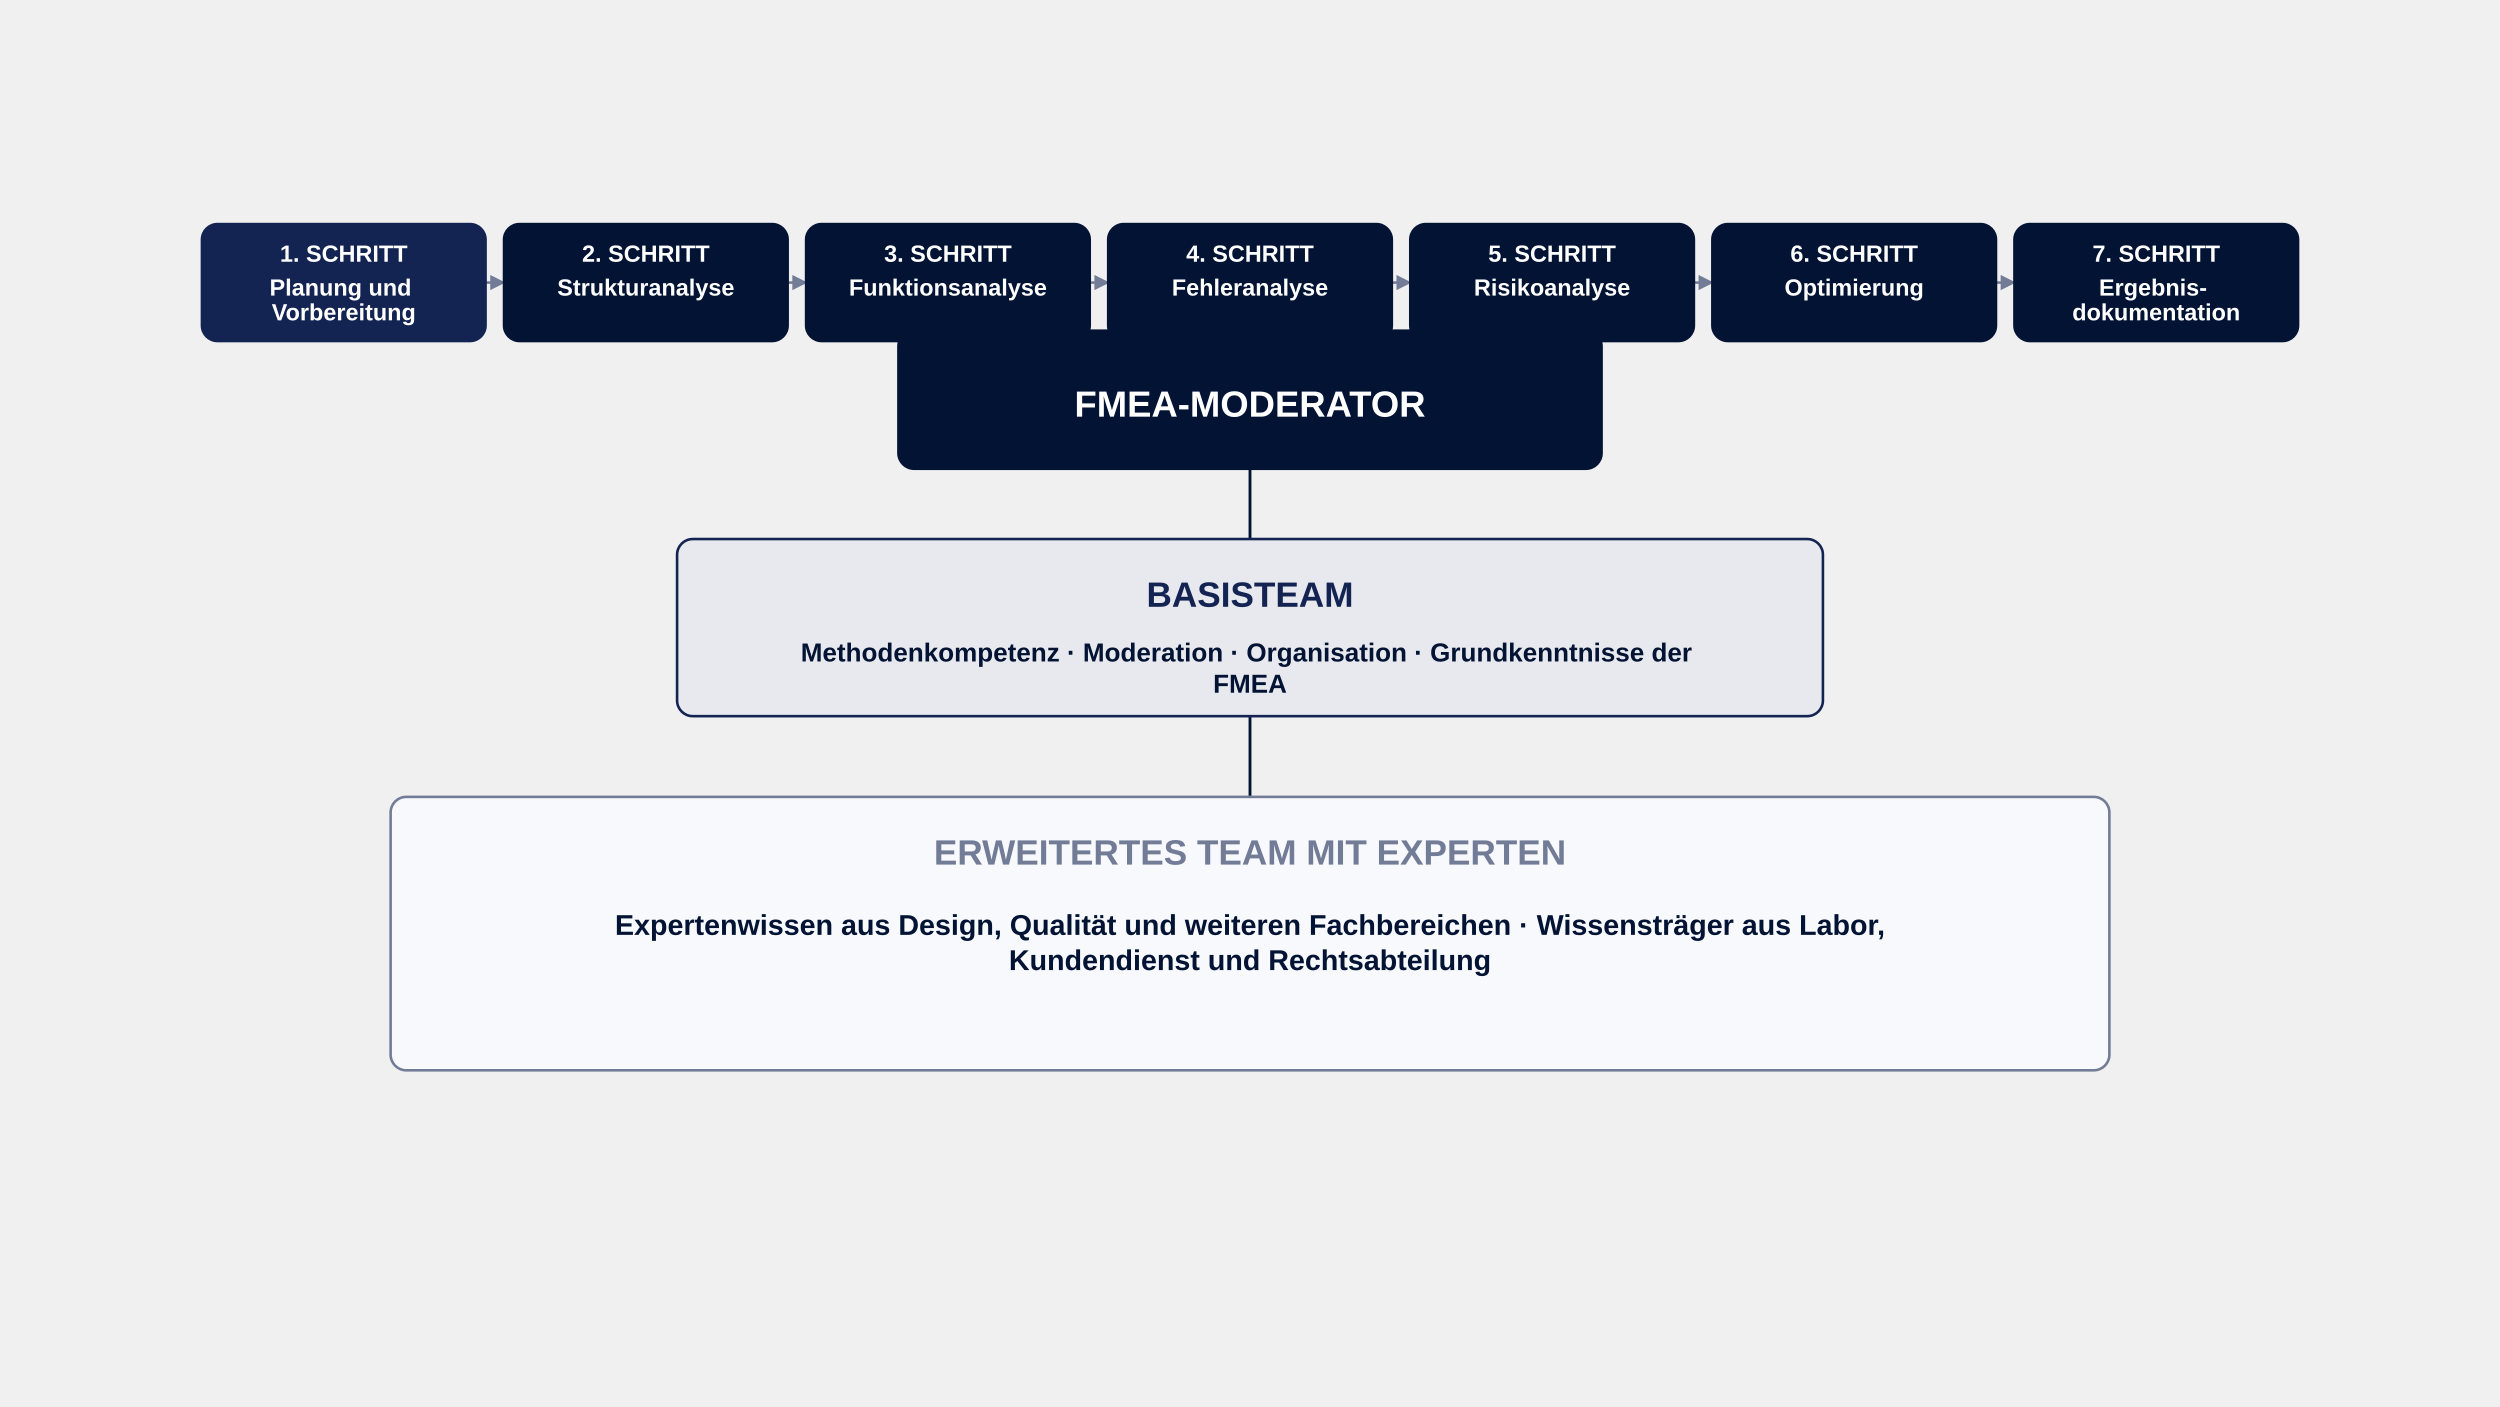
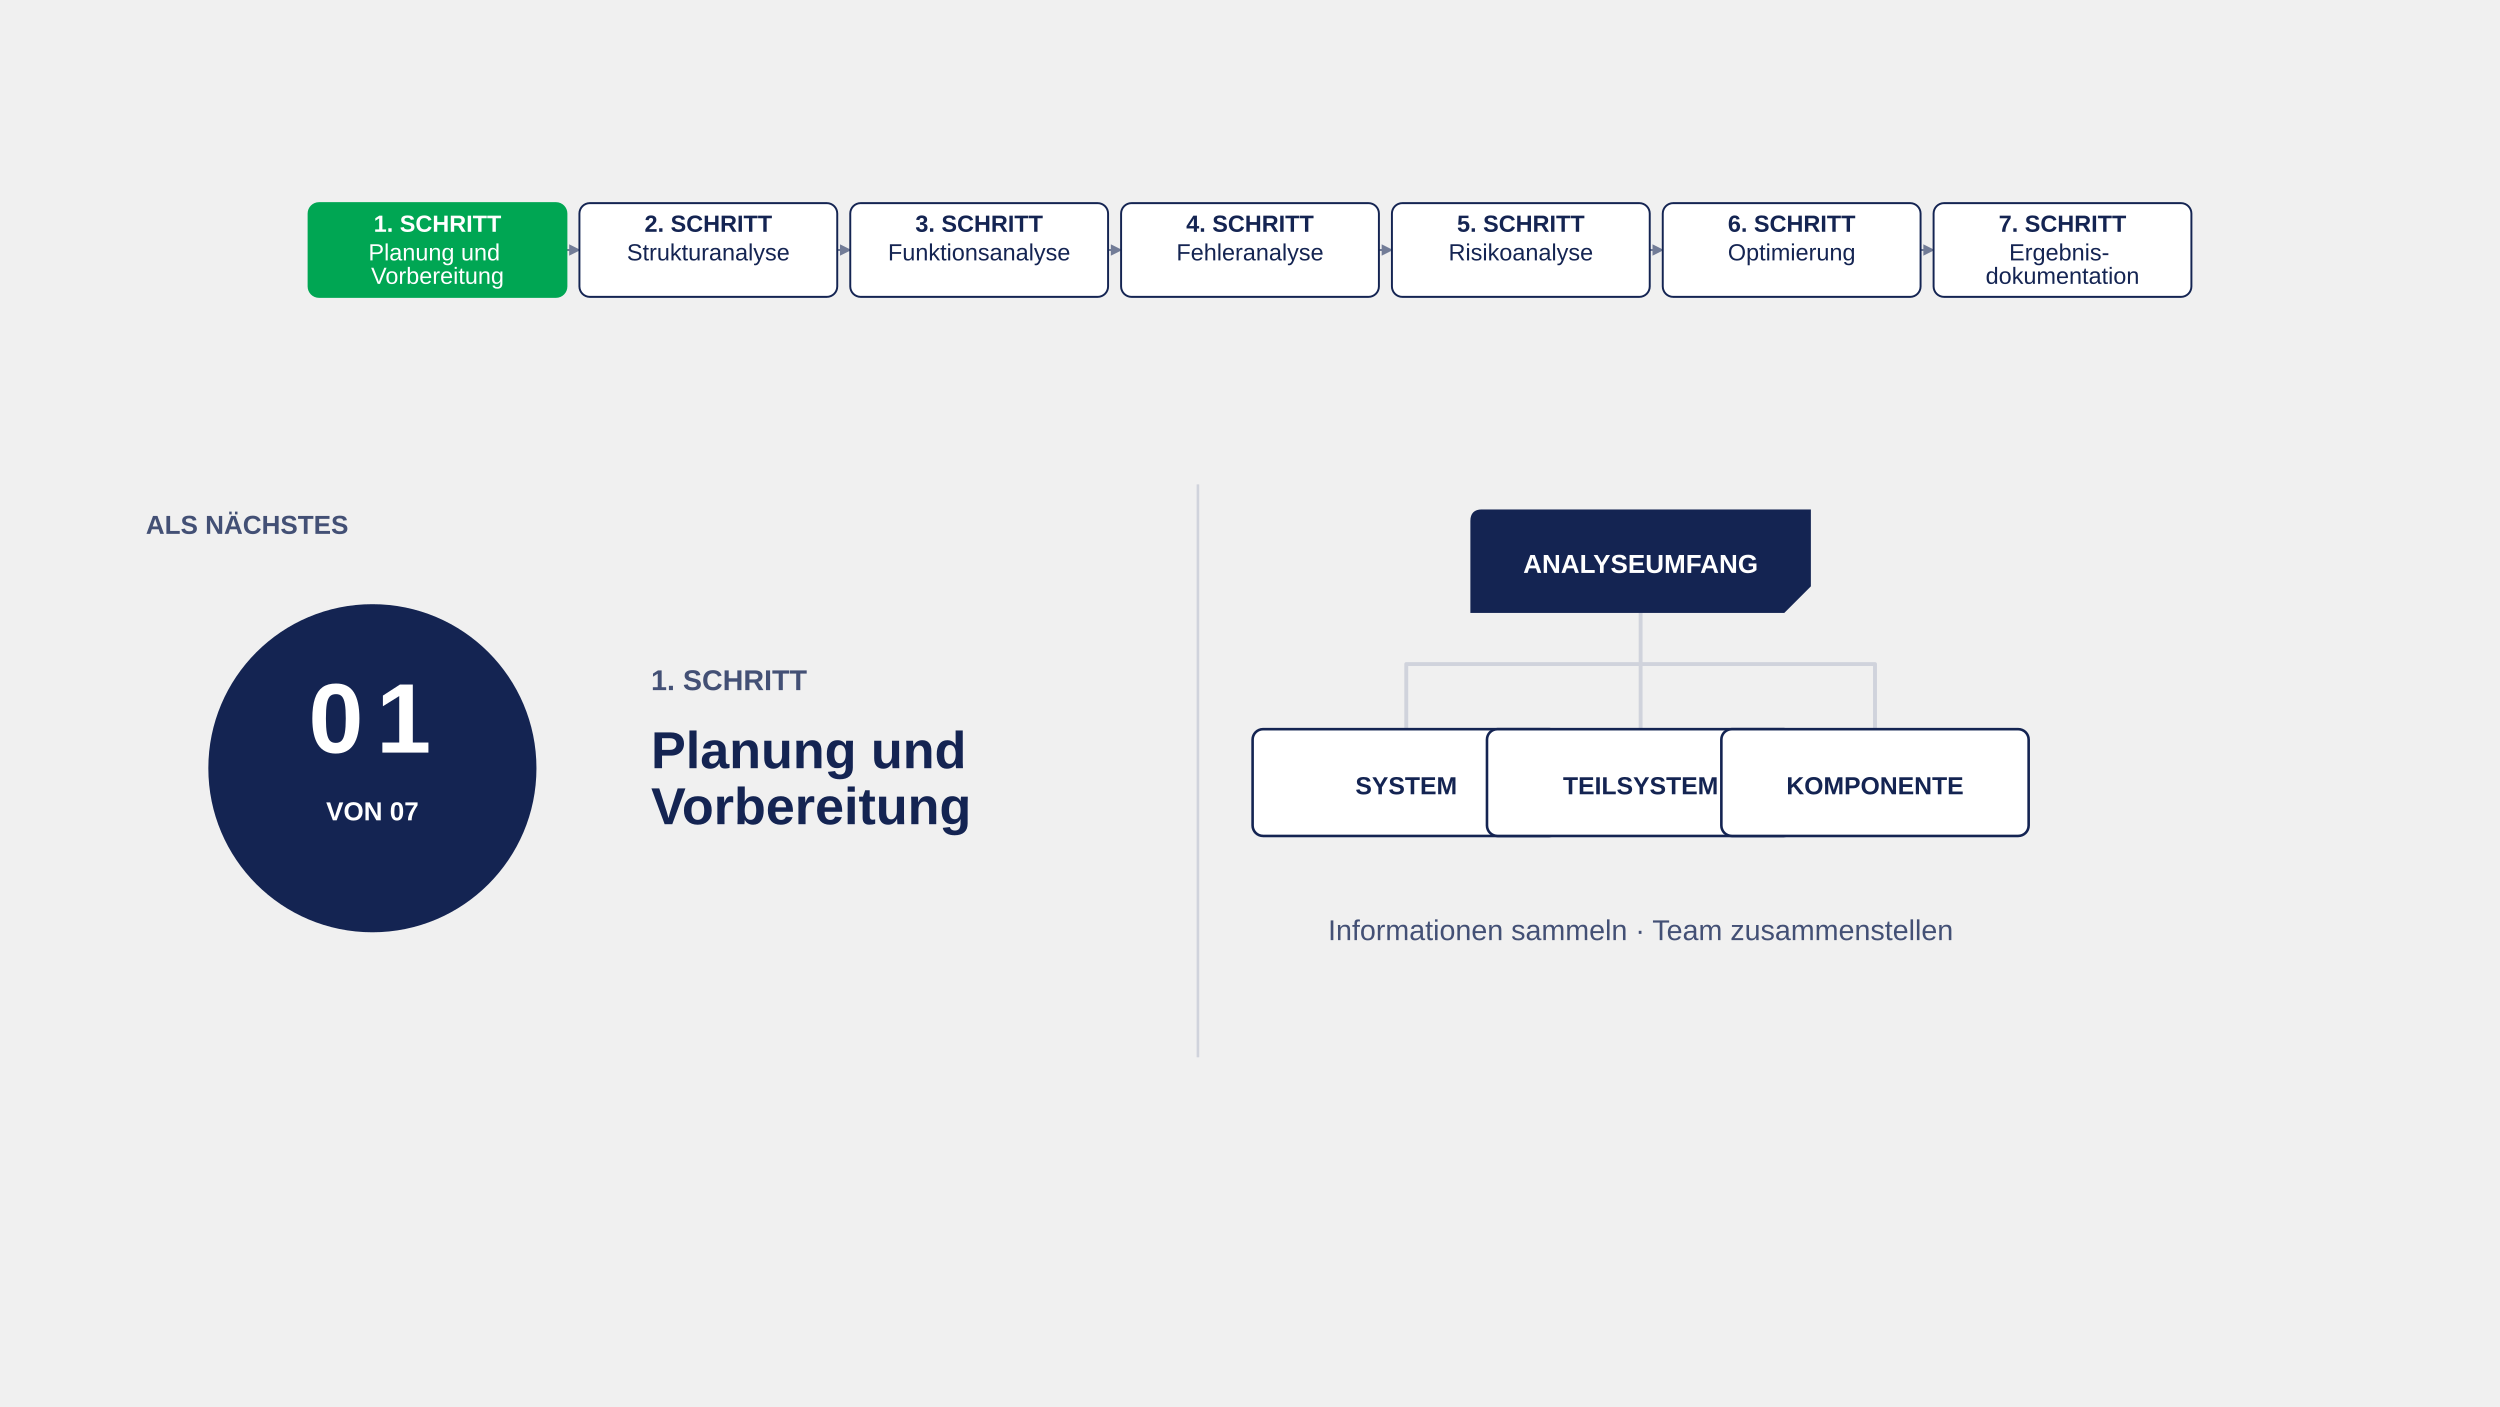
<svg xmlns="http://www.w3.org/2000/svg" width="1920" height="1080" viewBox="0 0 1920 1080" role="img" aria-labelledby="accessible_title accessible_description" data-artifact-scope="content-svg" data-embedding-target="powerpoint-slide" data-scene-id="re2_ch4_step1_planning" data-brand-profile="reltest-education">
  <defs>
    <marker id="arrow_142452" viewBox="0 0 12 12" refX="10" refY="6" markerWidth="7" markerHeight="7" orient="auto-start-reverse">
      <path d="M1 1L11 6L1 11Z" fill="#142452" />
    </marker>
-     <marker id="arrow_031334" viewBox="0 0 12 12" refX="10" refY="6" markerWidth="7" markerHeight="7" orient="auto-start-reverse">
-       <path d="M1 1L11 6L1 11Z" fill="#031334" />
-     </marker>
    <marker id="arrow_727C97" viewBox="0 0 12 12" refX="10" refY="6" markerWidth="7" markerHeight="7" orient="auto-start-reverse">
      <path d="M1 1L11 6L1 11Z" fill="#727C97" />
+     </marker>
+     <marker id="arrow_435075" viewBox="0 0 12 12" refX="10" refY="6" markerWidth="7" markerHeight="7" orient="auto-start-reverse">
+       <path d="M1 1L11 6L1 11Z" fill="#435075" />
+     </marker>
+     <marker id="arrow_D0D3DC" viewBox="0 0 12 12" refX="10" refY="6" markerWidth="7" markerHeight="7" orient="auto-start-reverse">
+       <path d="M1 1L11 6L1 11Z" fill="#D0D3DC" />
+     </marker>
+     <marker id="arrow_00A653" viewBox="0 0 12 12" refX="10" refY="6" markerWidth="7" markerHeight="7" orient="auto-start-reverse">
+       <path d="M1 1L11 6L1 11Z" fill="#00A653" />
    </marker>
  </defs>
  <style>text{font-family:"Archivo", Arial, Helvetica, sans-serif;letter-spacing:0}</style>
  <g id="scene_content" data-qc-group="scene_content" data-qc-layer="content">
-     <g data-source-evidence="source_slide" data-source-reference="Quellfolie 75: 7 Schritte der FMEA &amp; 1. Schritt Planung und Vorbereitung">
-       <path data-role="connector" d="M 373 217 L 387 217" fill="none" stroke="#727C97" stroke-width="2" stroke-linecap="round" marker-end="url(#arrow_727C97)" />
-       <path data-role="connector" d="M 605 217 L 619 217" fill="none" stroke="#727C97" stroke-width="2" stroke-linecap="round" marker-end="url(#arrow_727C97)" />
-       <path data-role="connector" d="M 837 217 L 851 217" fill="none" stroke="#727C97" stroke-width="2" stroke-linecap="round" marker-end="url(#arrow_727C97)" />
-       <path data-role="connector" d="M 1069 217 L 1083 217" fill="none" stroke="#727C97" stroke-width="2" stroke-linecap="round" marker-end="url(#arrow_727C97)" />
-       <path data-role="connector" d="M 1301 217 L 1315 217" fill="none" stroke="#727C97" stroke-width="2" stroke-linecap="round" marker-end="url(#arrow_727C97)" />
-       <path data-role="connector" d="M 1533 217 L 1547 217" fill="none" stroke="#727C97" stroke-width="2" stroke-linecap="round" marker-end="url(#arrow_727C97)" />
-       <rect data-qc-allow-overlap="true" x="155" y="172" width="218" height="90" rx="12" fill="#142452" stroke="#142452" stroke-width="1.8" />
-       <text data-qc-role="text" data-qc-layer="text" data-qc-allow-overlap="true" x="264" y="201" font-size="18" font-weight="820" fill="#FFFFFF" text-anchor="middle" data-qc-padding="0">1. SCHRITT</text>
-       <text data-qc-role="text" data-qc-layer="text" data-qc-allow-overlap="true" x="264" y="227" font-size="18" font-weight="720" fill="#FFFFFF" text-anchor="middle" data-qc-padding="0">
-         <tspan data-qc-role="text" data-qc-layer="text" data-qc-allow-overlap="true" x="264" dy="0">Planung und</tspan>
-         <tspan data-qc-role="text" data-qc-layer="text" data-qc-allow-overlap="true" x="264" dy="19">Vorbereitung</tspan>
-       </text>
-       <rect data-qc-allow-overlap="true" x="387" y="172" width="218" height="90" rx="12" fill="#031334" stroke="#031334" stroke-width="1.8" />
-       <text data-qc-role="text" data-qc-layer="text" data-qc-allow-overlap="true" x="496" y="201" font-size="18" font-weight="820" fill="#FFFFFF" text-anchor="middle" data-qc-padding="0">2. SCHRITT</text>
-       <text data-qc-role="text" data-qc-layer="text" data-qc-allow-overlap="true" x="496" y="227" font-size="18" font-weight="720" fill="#FFFFFF" text-anchor="middle" data-qc-padding="0">
-         <tspan data-qc-role="text" data-qc-layer="text" data-qc-allow-overlap="true" x="496" dy="0">Strukturanalyse</tspan>
-       </text>
-       <rect data-qc-allow-overlap="true" x="619" y="172" width="218" height="90" rx="12" fill="#031334" stroke="#031334" stroke-width="1.8" />
-       <text data-qc-role="text" data-qc-layer="text" data-qc-allow-overlap="true" x="728" y="201" font-size="18" font-weight="820" fill="#FFFFFF" text-anchor="middle" data-qc-padding="0">3. SCHRITT</text>
-       <text data-qc-role="text" data-qc-layer="text" data-qc-allow-overlap="true" x="728" y="227" font-size="18" font-weight="720" fill="#FFFFFF" text-anchor="middle" data-qc-padding="0">
-         <tspan data-qc-role="text" data-qc-layer="text" data-qc-allow-overlap="true" x="728" dy="0">Funktionsanalyse</tspan>
-       </text>
-       <rect data-qc-allow-overlap="true" x="851" y="172" width="218" height="90" rx="12" fill="#031334" stroke="#031334" stroke-width="1.8" />
-       <text data-qc-role="text" data-qc-layer="text" data-qc-allow-overlap="true" x="960" y="201" font-size="18" font-weight="820" fill="#FFFFFF" text-anchor="middle" data-qc-padding="0">4. SCHRITT</text>
-       <text data-qc-role="text" data-qc-layer="text" data-qc-allow-overlap="true" x="960" y="227" font-size="18" font-weight="720" fill="#FFFFFF" text-anchor="middle" data-qc-padding="0">
-         <tspan data-qc-role="text" data-qc-layer="text" data-qc-allow-overlap="true" x="960" dy="0">Fehleranalyse</tspan>
-       </text>
-       <rect data-qc-allow-overlap="true" x="1083" y="172" width="218" height="90" rx="12" fill="#031334" stroke="#031334" stroke-width="1.8" />
-       <text data-qc-role="text" data-qc-layer="text" data-qc-allow-overlap="true" x="1192" y="201" font-size="18" font-weight="820" fill="#FFFFFF" text-anchor="middle" data-qc-padding="0">5. SCHRITT</text>
-       <text data-qc-role="text" data-qc-layer="text" data-qc-allow-overlap="true" x="1192" y="227" font-size="18" font-weight="720" fill="#FFFFFF" text-anchor="middle" data-qc-padding="0">
-         <tspan data-qc-role="text" data-qc-layer="text" data-qc-allow-overlap="true" x="1192" dy="0">Risikoanalyse</tspan>
-       </text>
-       <rect data-qc-allow-overlap="true" x="1315" y="172" width="218" height="90" rx="12" fill="#031334" stroke="#031334" stroke-width="1.8" />
-       <text data-qc-role="text" data-qc-layer="text" data-qc-allow-overlap="true" x="1424" y="201" font-size="18" font-weight="820" fill="#FFFFFF" text-anchor="middle" data-qc-padding="0">6. SCHRITT</text>
-       <text data-qc-role="text" data-qc-layer="text" data-qc-allow-overlap="true" x="1424" y="227" font-size="18" font-weight="720" fill="#FFFFFF" text-anchor="middle" data-qc-padding="0">
-         <tspan data-qc-role="text" data-qc-layer="text" data-qc-allow-overlap="true" x="1424" dy="0">Optimierung</tspan>
-       </text>
-       <rect data-qc-allow-overlap="true" x="1547" y="172" width="218" height="90" rx="12" fill="#031334" stroke="#031334" stroke-width="1.8" />
-       <text data-qc-role="text" data-qc-layer="text" data-qc-allow-overlap="true" x="1656" y="201" font-size="18" font-weight="820" fill="#FFFFFF" text-anchor="middle" data-qc-padding="0">7. SCHRITT</text>
-       <text data-qc-role="text" data-qc-layer="text" data-qc-allow-overlap="true" x="1656" y="227" font-size="18" font-weight="720" fill="#FFFFFF" text-anchor="middle" data-qc-padding="0">
-         <tspan data-qc-role="text" data-qc-layer="text" data-qc-allow-overlap="true" x="1656" dy="0">Ergebnis-</tspan>
-         <tspan data-qc-role="text" data-qc-layer="text" data-qc-allow-overlap="true" x="1656" dy="19">dokumentation</tspan>
-       </text>
-       <g id="s75_links" data-anim-target="true" data-anim-label="Teamstruktur">
-         <path data-role="connector" d="M 960 360 V 414 M 960 550 V 612" fill="none" stroke="#031334" stroke-width="2.2" stroke-linecap="round" stroke-linejoin="round" />
+     <g data-source-evidence="source_slide" data-source-reference="Quellfolie 73: 7 Schritte der FMEA &amp; 1. Schritt Planung und Vorbereitung">
+       <g id="s73_process">
+         <path data-role="connector" d="M 435 192 L 445 192" fill="none" stroke="#727C97" stroke-width="1.5" stroke-linecap="round" marker-end="url(#arrow_727C97)" />
+         <path data-role="connector" d="M 643 192 L 653 192" fill="none" stroke="#727C97" stroke-width="1.5" stroke-linecap="round" marker-end="url(#arrow_727C97)" />
+         <path data-role="connector" d="M 851 192 L 861 192" fill="none" stroke="#727C97" stroke-width="1.5" stroke-linecap="round" marker-end="url(#arrow_727C97)" />
+         <path data-role="connector" d="M 1059 192 L 1069 192" fill="none" stroke="#727C97" stroke-width="1.5" stroke-linecap="round" marker-end="url(#arrow_727C97)" />
+         <path data-role="connector" d="M 1267 192 L 1277 192" fill="none" stroke="#727C97" stroke-width="1.5" stroke-linecap="round" marker-end="url(#arrow_727C97)" />
+         <path data-role="connector" d="M 1475 192 L 1485 192" fill="none" stroke="#727C97" stroke-width="1.5" stroke-linecap="round" marker-end="url(#arrow_727C97)" />
+         <rect data-qc-allow-overlap="true" x="237" y="156" width="198" height="72" rx="8" fill="#00A653" stroke="#00A653" stroke-width="1.5" />
+         <text x="336" y="178" font-size="18" font-weight="600" fill="#FFFFFF" text-anchor="middle" data-qc-role="annotation" data-qc-layer="text" data-qc-padding="0">1. SCHRITT</text>
+         <text x="336" y="200" font-size="18" font-weight="500" fill="#FFFFFF" text-anchor="middle" data-qc-role="annotation" data-qc-layer="text" data-qc-padding="0">
+           <tspan data-qc-role="text" data-qc-layer="text" data-qc-allow-overlap="true" x="336" dy="0">Planung und</tspan>
+           <tspan data-qc-role="text" data-qc-layer="text" data-qc-allow-overlap="true" x="336" dy="18">Vorbereitung</tspan>
+         </text>
+         <rect data-qc-allow-overlap="true" x="445" y="156" width="198" height="72" rx="8" fill="#FFFFFF" stroke="#142452" stroke-width="1.5" />
+         <text x="544" y="178" font-size="18" font-weight="600" fill="#142452" text-anchor="middle" data-qc-role="annotation" data-qc-layer="text" data-qc-padding="0">2. SCHRITT</text>
+         <text x="544" y="200" font-size="18" font-weight="500" fill="#142452" text-anchor="middle" data-qc-role="annotation" data-qc-layer="text" data-qc-padding="0">
+           <tspan data-qc-role="text" data-qc-layer="text" data-qc-allow-overlap="true" x="544" dy="0">Strukturanalyse</tspan>
+         </text>
+         <rect data-qc-allow-overlap="true" x="653" y="156" width="198" height="72" rx="8" fill="#FFFFFF" stroke="#142452" stroke-width="1.5" />
+         <text x="752" y="178" font-size="18" font-weight="600" fill="#142452" text-anchor="middle" data-qc-role="annotation" data-qc-layer="text" data-qc-padding="0">3. SCHRITT</text>
+         <text x="752" y="200" font-size="18" font-weight="500" fill="#142452" text-anchor="middle" data-qc-role="annotation" data-qc-layer="text" data-qc-padding="0">
+           <tspan data-qc-role="text" data-qc-layer="text" data-qc-allow-overlap="true" x="752" dy="0">Funktionsanalyse</tspan>
+         </text>
+         <rect data-qc-allow-overlap="true" x="861" y="156" width="198" height="72" rx="8" fill="#FFFFFF" stroke="#142452" stroke-width="1.5" />
+         <text x="960" y="178" font-size="18" font-weight="600" fill="#142452" text-anchor="middle" data-qc-role="annotation" data-qc-layer="text" data-qc-padding="0">4. SCHRITT</text>
+         <text x="960" y="200" font-size="18" font-weight="500" fill="#142452" text-anchor="middle" data-qc-role="annotation" data-qc-layer="text" data-qc-padding="0">
+           <tspan data-qc-role="text" data-qc-layer="text" data-qc-allow-overlap="true" x="960" dy="0">Fehleranalyse</tspan>
+         </text>
+         <rect data-qc-allow-overlap="true" x="1069" y="156" width="198" height="72" rx="8" fill="#FFFFFF" stroke="#142452" stroke-width="1.5" />
+         <text x="1168" y="178" font-size="18" font-weight="600" fill="#142452" text-anchor="middle" data-qc-role="annotation" data-qc-layer="text" data-qc-padding="0">5. SCHRITT</text>
+         <text x="1168" y="200" font-size="18" font-weight="500" fill="#142452" text-anchor="middle" data-qc-role="annotation" data-qc-layer="text" data-qc-padding="0">
+           <tspan data-qc-role="text" data-qc-layer="text" data-qc-allow-overlap="true" x="1168" dy="0">Risikoanalyse</tspan>
+         </text>
+         <rect data-qc-allow-overlap="true" x="1277" y="156" width="198" height="72" rx="8" fill="#FFFFFF" stroke="#142452" stroke-width="1.5" />
+         <text x="1376" y="178" font-size="18" font-weight="600" fill="#142452" text-anchor="middle" data-qc-role="annotation" data-qc-layer="text" data-qc-padding="0">6. SCHRITT</text>
+         <text x="1376" y="200" font-size="18" font-weight="500" fill="#142452" text-anchor="middle" data-qc-role="annotation" data-qc-layer="text" data-qc-padding="0">
+           <tspan data-qc-role="text" data-qc-layer="text" data-qc-allow-overlap="true" x="1376" dy="0">Optimierung</tspan>
+         </text>
+         <rect data-qc-allow-overlap="true" x="1485" y="156" width="198" height="72" rx="8" fill="#FFFFFF" stroke="#142452" stroke-width="1.5" />
+         <text x="1584" y="178" font-size="18" font-weight="600" fill="#142452" text-anchor="middle" data-qc-role="annotation" data-qc-layer="text" data-qc-padding="0">7. SCHRITT</text>
+         <text x="1584" y="200" font-size="18" font-weight="500" fill="#142452" text-anchor="middle" data-qc-role="annotation" data-qc-layer="text" data-qc-padding="0">
+           <tspan data-qc-role="text" data-qc-layer="text" data-qc-allow-overlap="true" x="1584" dy="0">Ergebnis-</tspan>
+           <tspan data-qc-role="text" data-qc-layer="text" data-qc-allow-overlap="true" x="1584" dy="18">dokumentation</tspan>
+         </text>
      </g>
-       <g id="s75_structure" data-anim-target="true" data-anim-label="FMEA-Team">
-         <rect data-qc-allow-overlap="true" x="690" y="254" width="540" height="106" rx="12" fill="#031334" stroke="#031334" stroke-width="2" />
-         <text data-qc-role="text" data-qc-layer="text" data-qc-allow-overlap="true" x="960" y="320" font-size="28" font-weight="820" fill="#FFFFFF" text-anchor="middle" data-qc-padding="0">FMEA-MODERATOR</text>
-         <rect data-qc-allow-overlap="true" x="520" y="414" width="880" height="136" rx="12" fill="#E8E9EE" stroke="#142452" stroke-width="2" />
-         <text data-qc-role="text" data-qc-layer="text" data-qc-allow-overlap="true" x="960" y="466" font-size="27" font-weight="820" fill="#142452" text-anchor="middle" data-qc-padding="0">BASISTEAM</text>
-         <text data-qc-role="text" data-qc-layer="text" data-qc-allow-overlap="true" x="960" y="508" font-size="20" font-weight="640" fill="#031334" text-anchor="middle" data-qc-padding="0">
-           <tspan data-qc-role="text" data-qc-layer="text" data-qc-allow-overlap="true" x="960" dy="0">Methodenkompetenz · Moderation · Organisation · Grundkenntnisse der</tspan>
-           <tspan data-qc-role="text" data-qc-layer="text" data-qc-allow-overlap="true" x="960" dy="24">FMEA</tspan>
-         </text>
-         <rect data-qc-allow-overlap="true" x="300" y="612" width="1320" height="210" rx="12" fill="#F7F9FC" stroke="#727C97" stroke-width="2" />
-         <text data-qc-role="text" data-qc-layer="text" data-qc-allow-overlap="true" x="960" y="664" font-size="27" font-weight="820" fill="#727C97" text-anchor="middle" data-qc-padding="0">ERWEITERTES TEAM MIT EXPERTEN</text>
-         <text data-qc-role="text" data-qc-layer="text" data-qc-allow-overlap="true" x="960" y="718" font-size="22" font-weight="650" fill="#031334" text-anchor="middle" data-qc-padding="0">Expertenwissen aus Design, Qualität und weiteren Fachbereichen · Wissensträger aus Labor,</text>
-         <text data-qc-role="text" data-qc-layer="text" data-qc-allow-overlap="true" x="960" y="745" font-size="22" font-weight="650" fill="#031334" text-anchor="middle" data-qc-padding="0">Kundendienst und Rechtsabteilung</text>
+       <g id="s73_focus" data-anim-target="true" data-anim-label="1. Schritt: Planung und Vorbereitung">
+         <text data-qc-role="text" data-qc-layer="text" data-qc-allow-overlap="true" x="112" y="410" font-size="20" font-weight="600" fill="#435075" text-anchor="start" data-qc-padding="0">ALS NÄCHSTES</text>
+         <circle data-qc-allow-overlap="true" cx="286" cy="590" r="126" fill="#142452" />
+         <text data-qc-role="text" data-qc-layer="text" data-qc-allow-overlap="true" x="258" y="578" font-size="76" font-weight="650" fill="#FFFFFF" text-anchor="middle" data-qc-padding="0" style="font-family:Oxanium, Archivo, Arial, sans-serif">0</text>
+         <text data-qc-role="text" data-qc-layer="text" data-qc-allow-overlap="true" x="310" y="578" font-size="76" font-weight="650" fill="#FFFFFF" text-anchor="middle" data-qc-padding="0" style="font-family:Oxanium, Archivo, Arial, sans-serif">1</text>
+         <text data-qc-role="text" data-qc-layer="text" data-qc-allow-overlap="true" x="286" y="630" font-size="20" font-weight="600" fill="#FFFFFF" text-anchor="middle" data-qc-padding="0">VON 07</text>
+         <text data-qc-role="text" data-qc-layer="text" data-qc-allow-overlap="true" x="500" y="530" font-size="22" font-weight="600" fill="#435075" text-anchor="start" data-qc-padding="0">1. SCHRITT</text>
+         <text data-qc-role="text" data-qc-layer="text" data-qc-allow-overlap="true" x="500" y="590" font-size="40" font-weight="650" fill="#142452" text-anchor="start" data-qc-padding="0" style="font-family:Oxanium, Archivo, Arial, sans-serif">Planung und</text>
+         <text data-qc-role="text" data-qc-layer="text" data-qc-allow-overlap="true" x="500" y="633" font-size="40" font-weight="650" fill="#142452" text-anchor="start" data-qc-padding="0" style="font-family:Oxanium, Archivo, Arial, sans-serif">Vorbereitung</text>
+         <path data-role="connector" d="M920 372V812" stroke="#D0D3DC" stroke-width="2" />
+         <path data-role="connector" d="M 1260 470 V 510 H 1080 V 560 M 1260 510 V 560 M 1260 510 H 1440 V 560" fill="none" stroke="#D0D3DC" stroke-width="3" stroke-linecap="round" stroke-linejoin="round" />
+         <path data-qc-allow-overlap="true" fill="#142452" stroke="#142452" stroke-width="1.5" d="M1138 392H1390V450L1370 470H1130V400Q1130 392 1138 392Z" data-design-role="existing-section-surface" />
+         <text data-qc-role="text" data-qc-layer="text" data-qc-allow-overlap="true" x="1260" y="440" font-size="20" font-weight="600" fill="#FFFFFF" text-anchor="middle" data-qc-padding="0">ANALYSEUMFANG</text>
+         <rect data-qc-allow-overlap="true" x="962" y="560" width="236" height="82" rx="8" fill="#FFFFFF" stroke="#142452" stroke-width="2" />
+         <text data-qc-role="text" data-qc-layer="text" data-qc-allow-overlap="true" x="1080" y="610" font-size="19" font-weight="600" fill="#142452" text-anchor="middle" data-qc-padding="0">SYSTEM</text>
+         <rect data-qc-allow-overlap="true" x="1142" y="560" width="236" height="82" rx="8" fill="#FFFFFF" stroke="#142452" stroke-width="2" />
+         <text data-qc-role="text" data-qc-layer="text" data-qc-allow-overlap="true" x="1260" y="610" font-size="19" font-weight="600" fill="#142452" text-anchor="middle" data-qc-padding="0">TEILSYSTEM</text>
+         <rect data-qc-allow-overlap="true" x="1322" y="560" width="236" height="82" rx="8" fill="#FFFFFF" stroke="#142452" stroke-width="2" />
+         <text data-qc-role="text" data-qc-layer="text" data-qc-allow-overlap="true" x="1440" y="610" font-size="19" font-weight="600" fill="#142452" text-anchor="middle" data-qc-padding="0">KOMPONENTE</text>
+         <text data-qc-role="text" data-qc-layer="text" data-qc-allow-overlap="true" x="1260" y="722" font-size="22" font-weight="500" fill="#435075" text-anchor="middle" data-qc-padding="0">Informationen sammeln  ·  Team zusammenstellen</text>
      </g>
    </g>
  </g>
</svg>
